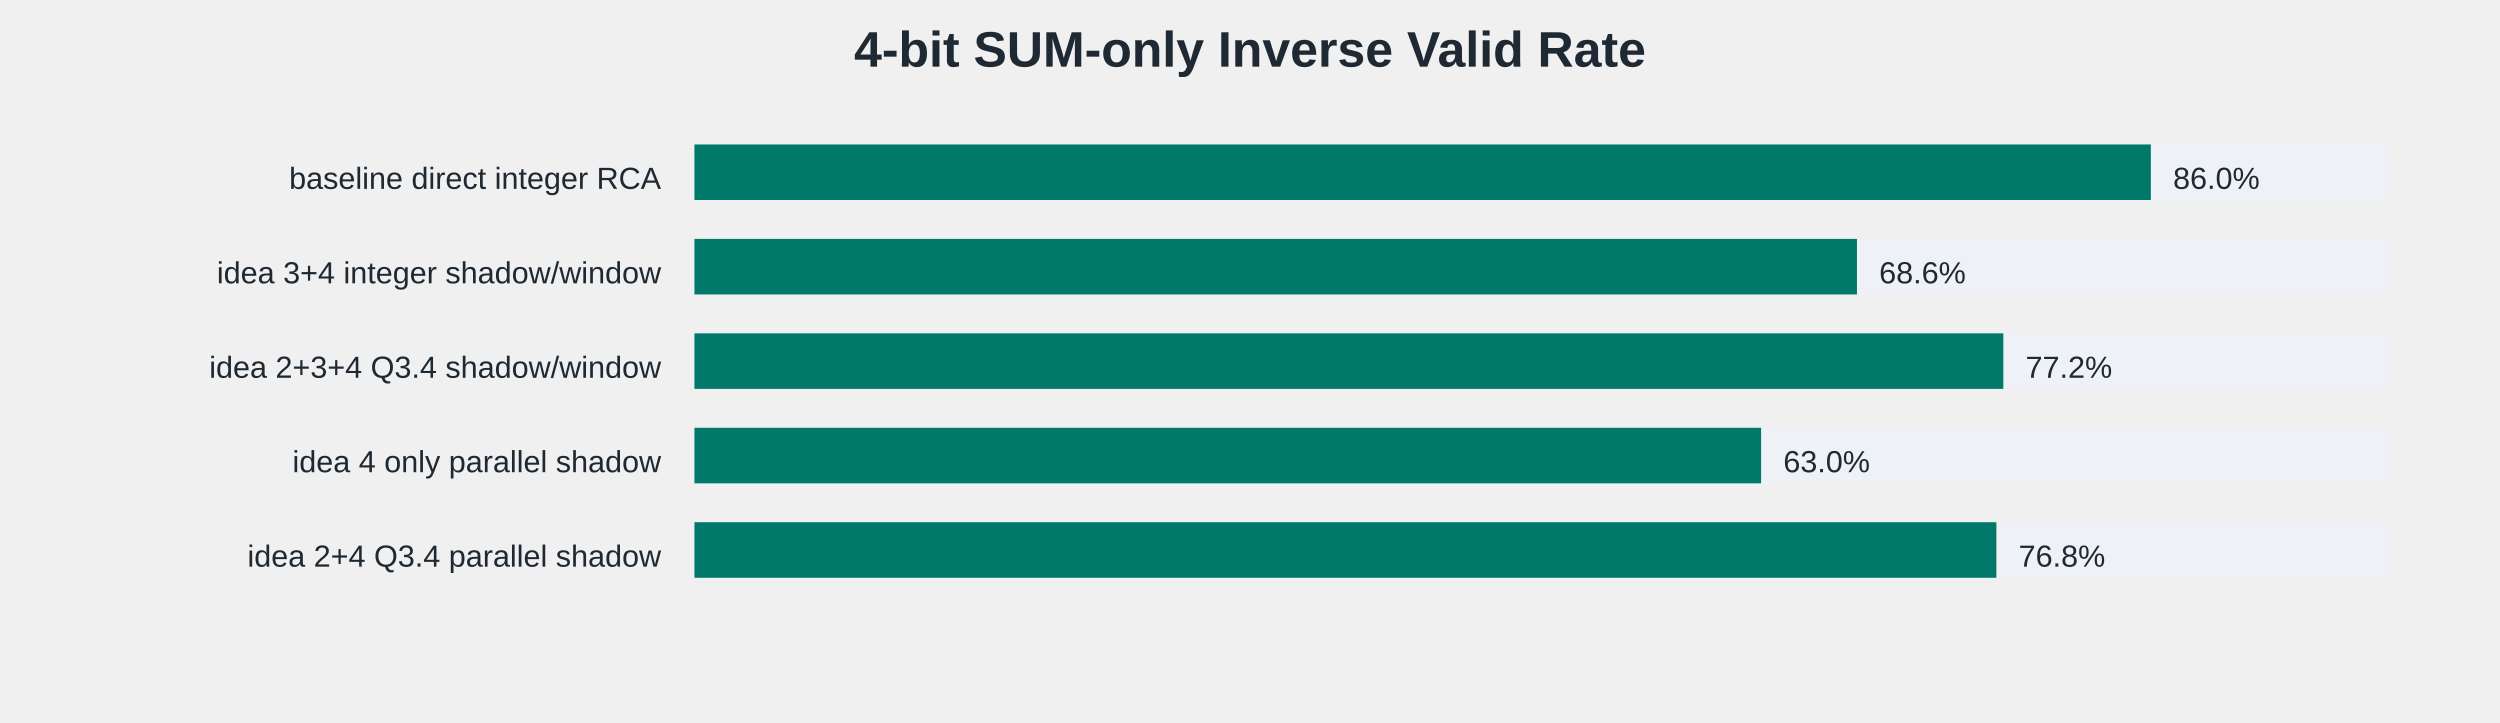
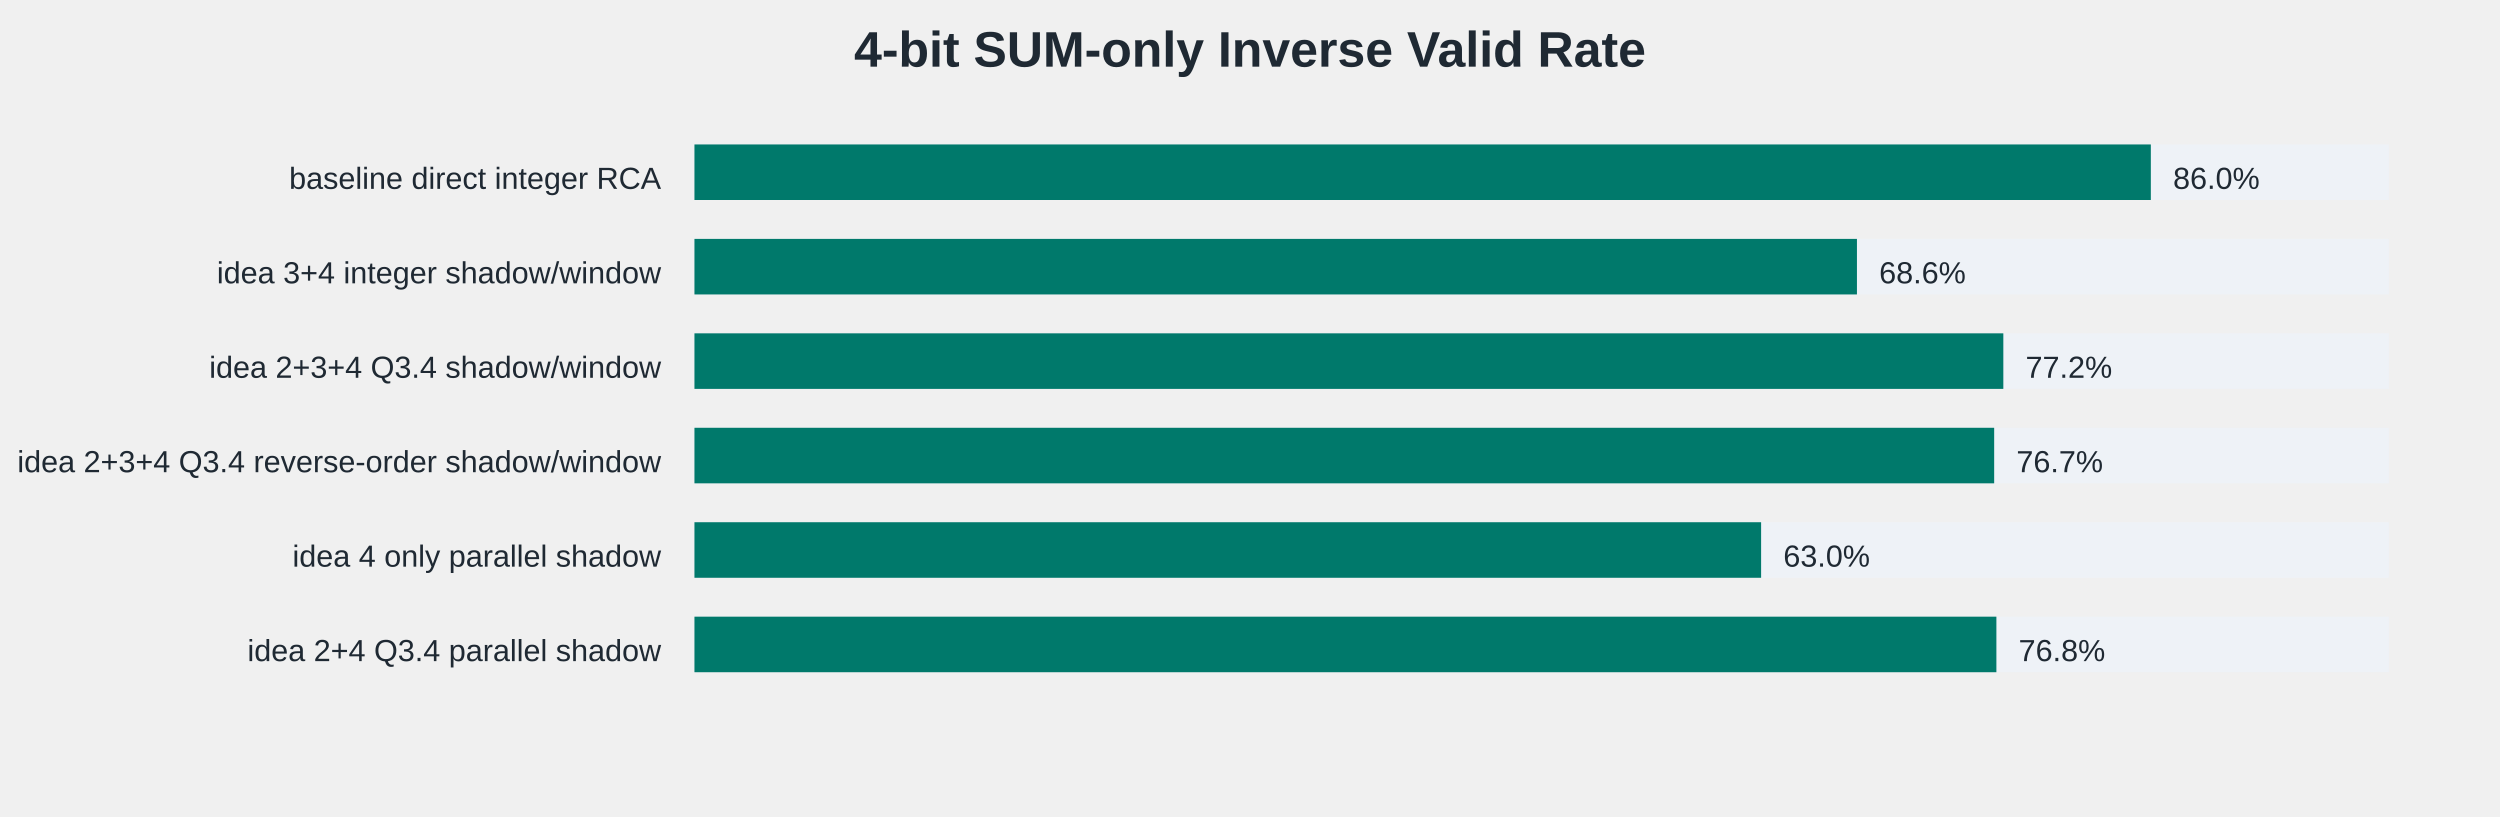
- <svg xmlns="http://www.w3.org/2000/svg" width="900" height="260" viewBox="0 0 900 260">
+ <svg xmlns="http://www.w3.org/2000/svg" width="900" height="294" viewBox="0 0 900 294">
  <style>text{font-family:Arial,Helvetica,sans-serif;fill:#1f2933}.title{font-size:18px;font-weight:700}.axis{font-size:11px}.cell{stroke:#ffffff;stroke-width:1}.small{font-size:10px}</style>
  <text x="450.0" y="24" text-anchor="middle" class="title">4-bit SUM-only Inverse Valid Rate</text>
  <text x="238" y="68" text-anchor="end" class="axis">baseline direct integer RCA</text>
  <rect x="250" y="52" width="610" height="20" fill="#eef2f7" />
  <rect x="250" y="52" width="524.3" height="20" fill="#00796b" />
  <text x="782.3" y="68" class="axis">86.0%</text>
  <text x="238" y="102" text-anchor="end" class="axis">idea 3+4 integer shadow/window</text>
  <rect x="250" y="86" width="610" height="20" fill="#eef2f7" />
  <rect x="250" y="86" width="418.5" height="20" fill="#00796b" />
  <text x="676.5" y="102" class="axis">68.6%</text>
  <text x="238" y="136" text-anchor="end" class="axis">idea 2+3+4 Q3.4 shadow/window</text>
  <rect x="250" y="120" width="610" height="20" fill="#eef2f7" />
  <rect x="250" y="120" width="471.2" height="20" fill="#00796b" />
  <text x="729.2" y="136" class="axis">77.2%</text>
-   <text x="238" y="170" text-anchor="end" class="axis">idea 4 only parallel shadow</text>
+   <text x="238" y="170" text-anchor="end" class="axis">idea 2+3+4 Q3.4 reverse-order shadow/window</text>
  <rect x="250" y="154" width="610" height="20" fill="#eef2f7" />
-   <rect x="250" y="154" width="384.0" height="20" fill="#00796b" />
-   <text x="642.0" y="170" class="axis">63.0%</text>
-   <text x="238" y="204" text-anchor="end" class="axis">idea 2+4 Q3.4 parallel shadow</text>
+   <rect x="250" y="154" width="467.9" height="20" fill="#00796b" />
+   <text x="725.9" y="170" class="axis">76.7%</text>
+   <text x="238" y="204" text-anchor="end" class="axis">idea 4 only parallel shadow</text>
  <rect x="250" y="188" width="610" height="20" fill="#eef2f7" />
-   <rect x="250" y="188" width="468.7" height="20" fill="#00796b" />
-   <text x="726.7" y="204" class="axis">76.8%</text>
+   <rect x="250" y="188" width="384.0" height="20" fill="#00796b" />
+   <text x="642.0" y="204" class="axis">63.0%</text>
+   <text x="238" y="238" text-anchor="end" class="axis">idea 2+4 Q3.4 parallel shadow</text>
+   <rect x="250" y="222" width="610" height="20" fill="#eef2f7" />
+   <rect x="250" y="222" width="468.7" height="20" fill="#00796b" />
+   <text x="726.7" y="238" class="axis">76.8%</text>
</svg>
